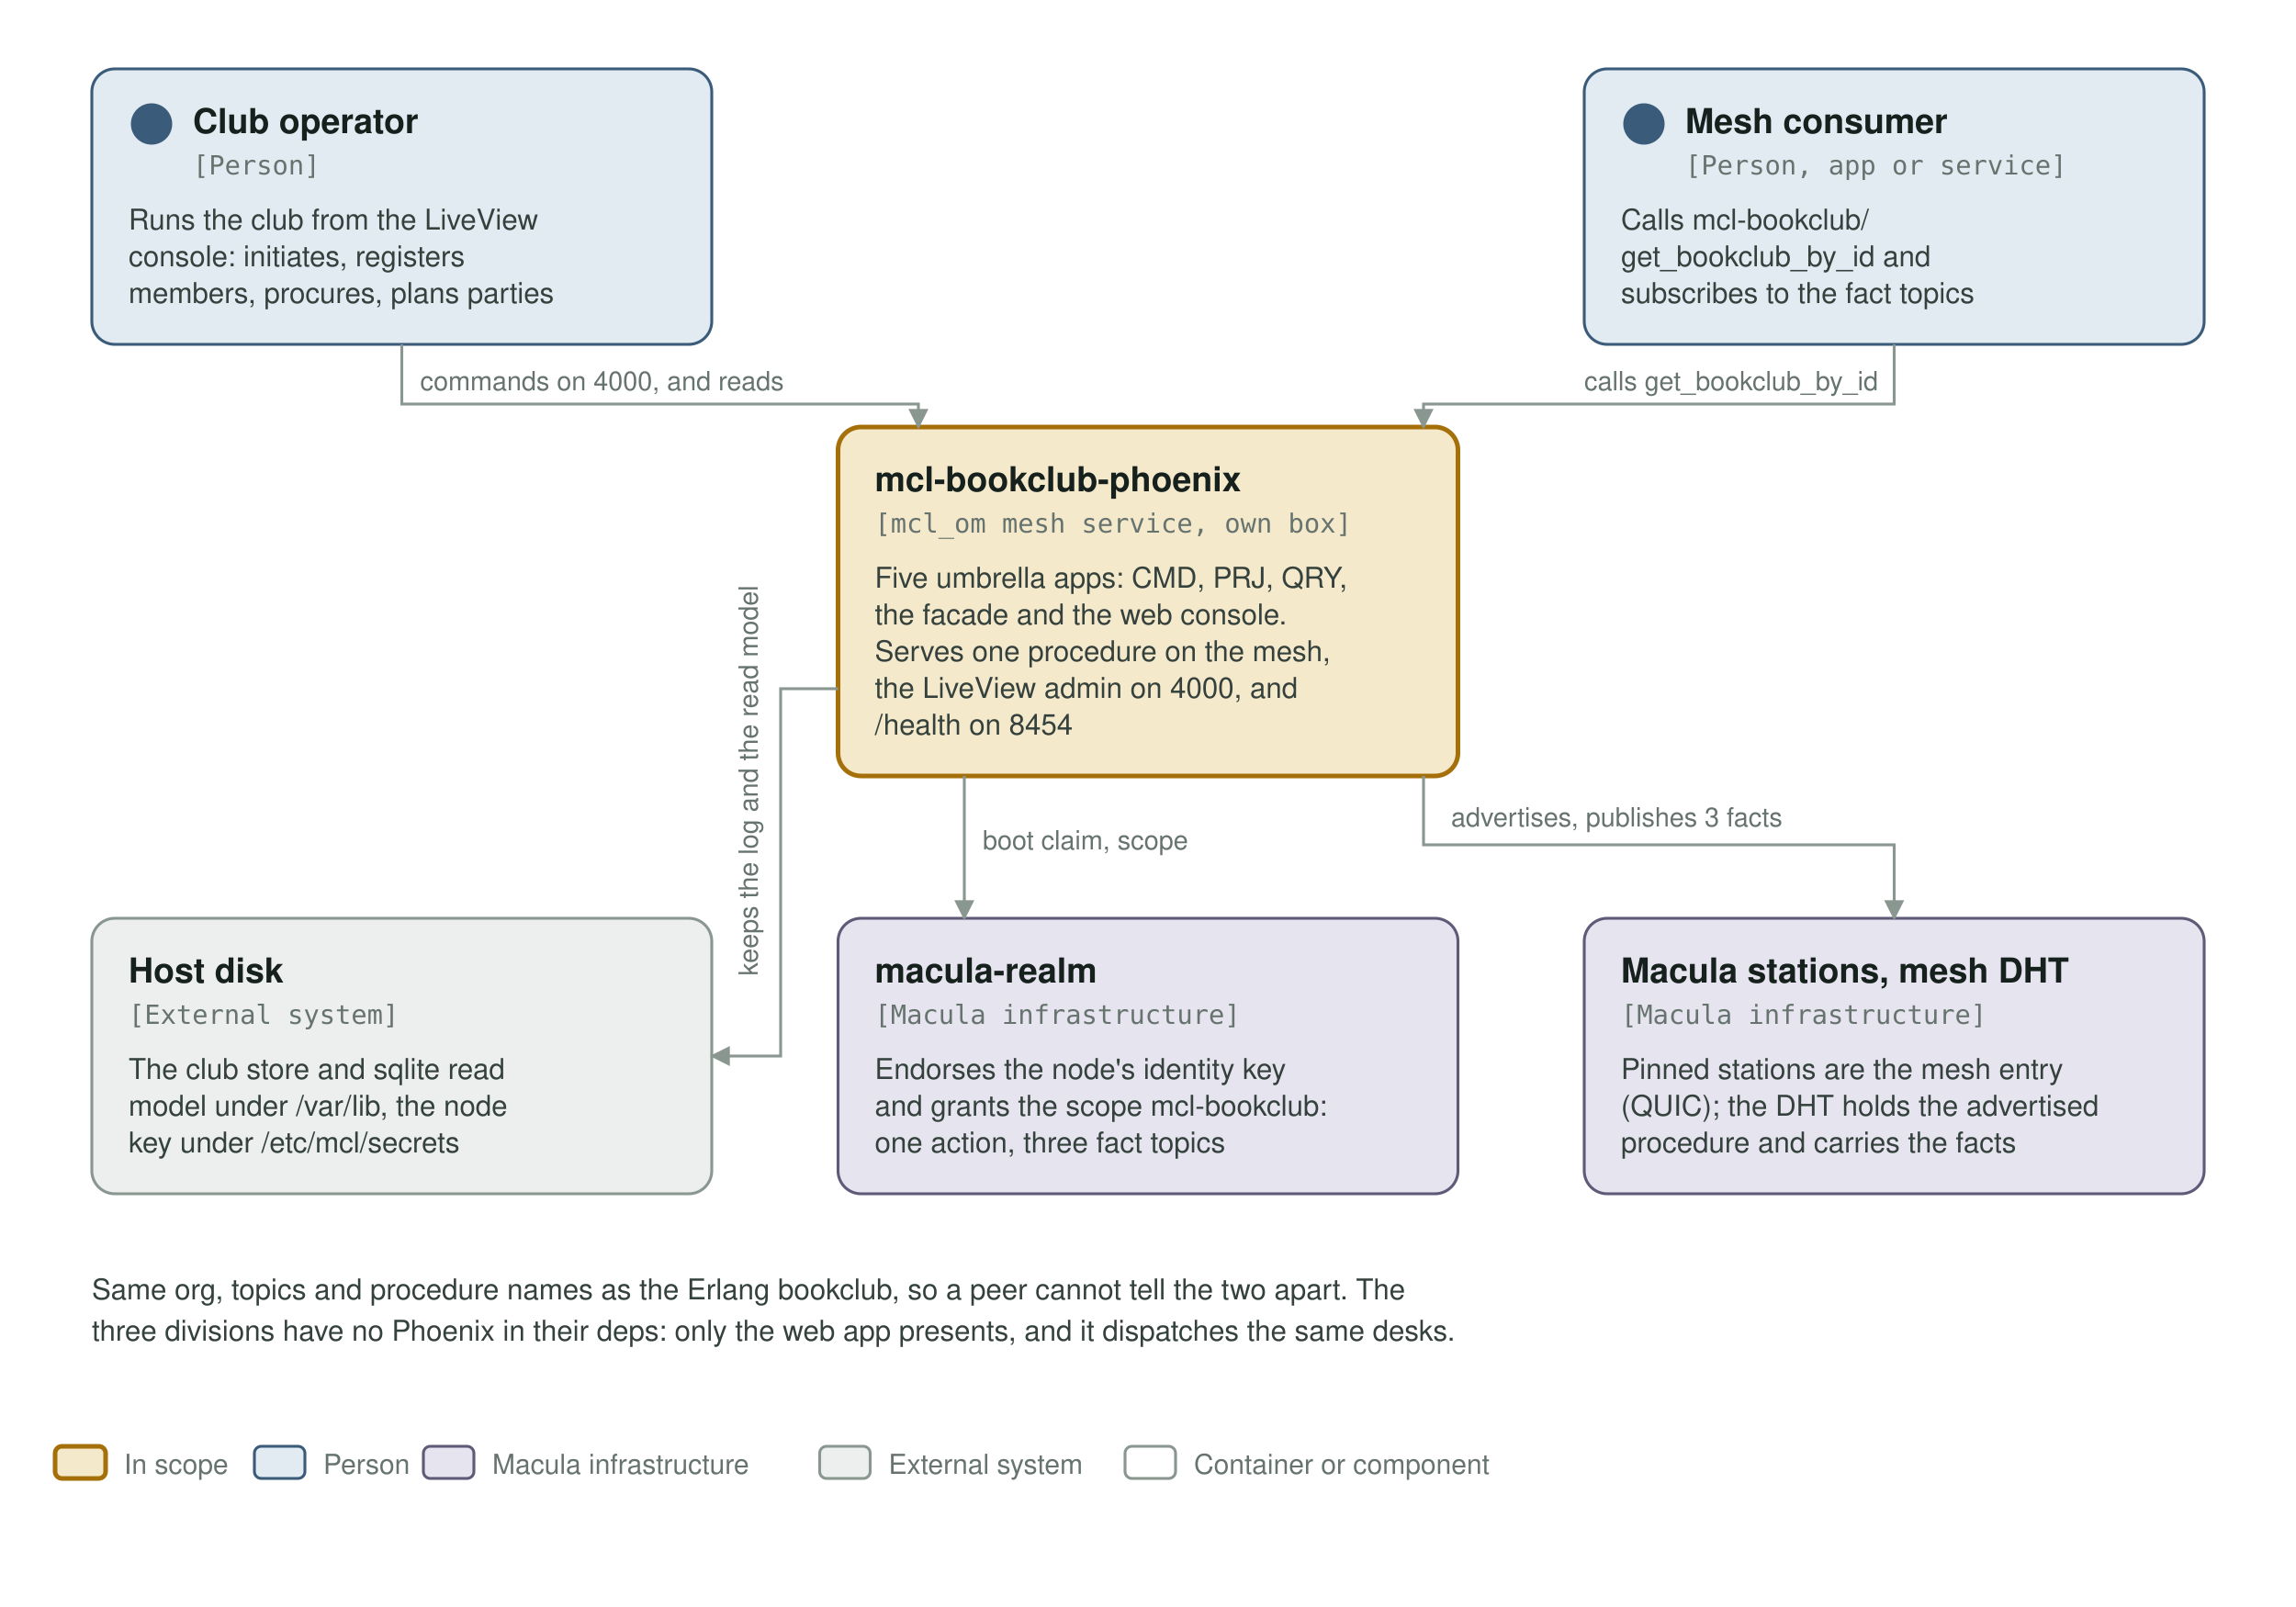
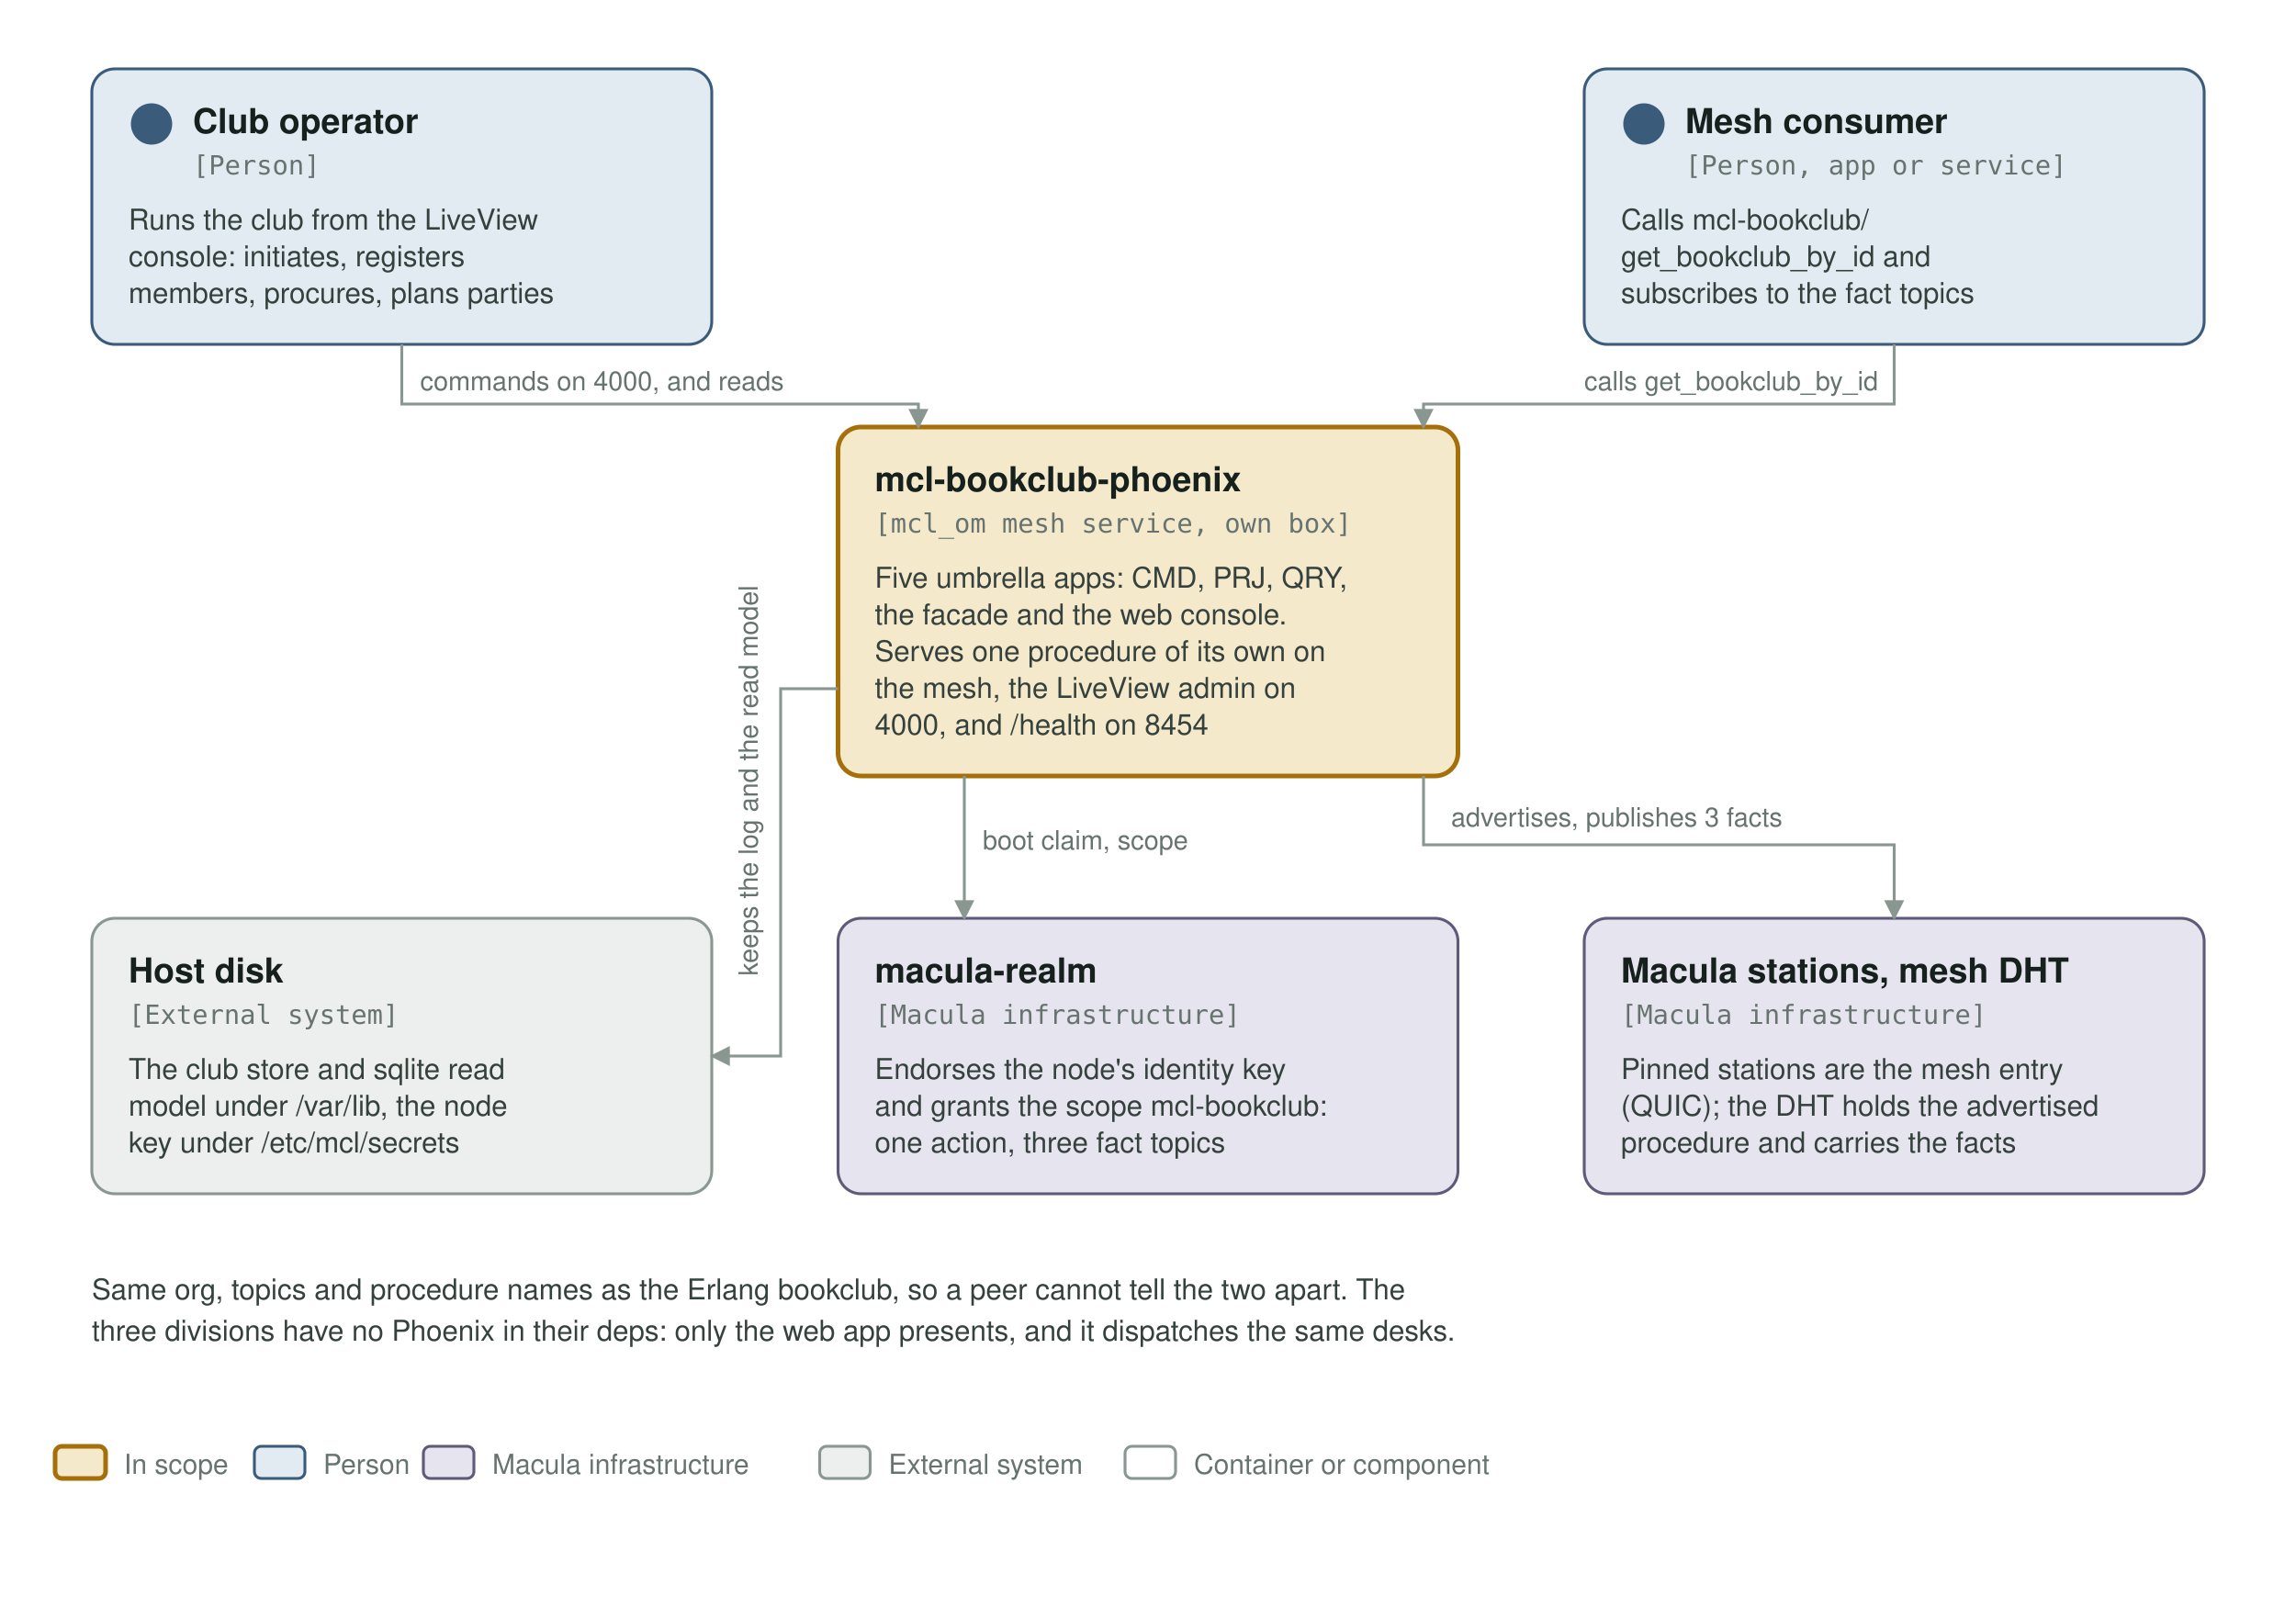
<svg xmlns="http://www.w3.org/2000/svg" viewBox="0 0 1000 700" role="img" aria-label="mcl-bookclub-phoenix system context">
  <style>
.t-name { font-family: "Atkinson Hyperlegible", "Segoe UI", system-ui, -apple-system, Helvetica, Arial, sans-serif; font-size: 15px; font-weight: 700; }
.t-desc { font-family: "Atkinson Hyperlegible", "Segoe UI", system-ui, -apple-system, Helvetica, Arial, sans-serif; font-size: 12.5px; }
.t-rel { font-family: "Atkinson Hyperlegible", "Segoe UI", system-ui, -apple-system, Helvetica, Arial, sans-serif; font-size: 11.5px; paint-order: stroke; stroke-width: 4px; stroke-linejoin: round; }
.t-code { font-family: "JetBrains Mono", ui-monospace, Menlo, Consolas, monospace; font-size: 13px; font-weight: 600; }
.t-type { font-family: "JetBrains Mono", ui-monospace, Menlo, Consolas, monospace; font-size: 11.5px; }
.t-bound { font-family: "JetBrains Mono", ui-monospace, Menlo, Consolas, monospace; font-size: 12px; font-weight: 600; }
.t-leg { font-family: "Atkinson Hyperlegible", "Segoe UI", system-ui, -apple-system, Helvetica, Arial, sans-serif; font-size: 12px; }
.edge { fill: none; stroke-width: 1.25; }
.edge-later { fill: none; stroke-width: 1.25; stroke-dasharray: 5 4; }
.bg { fill: #FFFFFF; }
.b-sys { fill: #F5E9CC; stroke: #A56F0A; stroke-width: 2; }
.b-per { fill: #E3EBF2; stroke: #3B5B7A; stroke-width: 1.25; }
.b-mac { fill: #E6E4EE; stroke: #5E5A78; stroke-width: 1.25; }
.b-ext { fill: #ECEFED; stroke: #8A9791; stroke-width: 1.25; }
.b-cmp { fill: #FFFFFF; stroke: #8A9791; stroke-width: 1.25; }
.b-later { fill: none; stroke: #8A9791; stroke-width: 1.25; stroke-dasharray: 5 4; }
.bound { fill: none; stroke: #B3BDB8; stroke-width: 1; }
.head { fill: #3B5B7A; }
.t-name, .t-code { fill: #16201D; }
.t-type, .t-bound, .t-leg { fill: #66736E; }
.t-desc { fill: #34413C; }
.t-rel { fill: #66736E; stroke: #FFFFFF; }
.edge, .edge-later { stroke: #8A9791; }
.arrowhead { fill: #8A9791; }
@media (prefers-color-scheme: dark) {
.bg { fill: #171F1C; }
.b-sys { fill: #3A2E13; stroke: #E3AA3C; }
.b-per { fill: #1D2A36; stroke: #8EB4D8; }
.b-mac { fill: #26243A; stroke: #A9A4C8; }
.b-ext { fill: #1C2421; stroke: #7D8B85; }
.b-cmp { fill: #171F1C; stroke: #7D8B85; }
.b-later { stroke: #7D8B85; }
.bound { stroke: #4A5752; }
.head { fill: #8EB4D8; }
.t-name, .t-code { fill: #E6ECE9; }
.t-type, .t-bound, .t-leg { fill: #93A09A; }
.t-desc { fill: #C3CDC8; }
.t-rel { fill: #93A09A; stroke: #171F1C; }
.edge, .edge-later { stroke: #7D8B85; }
.arrowhead { fill: #7D8B85; }
}
</style>
  <defs>
    <marker id="a" viewBox="0 0 10 10" refX="9" refY="5" markerWidth="7" markerHeight="7" orient="auto-start-reverse">
      <path class="arrowhead" d="M0 0L10 5L0 10z" />
    </marker>
  </defs>
  <rect class="bg" x="0" y="0" width="1000" height="700" />
  <rect class="b-per" x="40" y="30" width="270" height="120" rx="10" />
  <circle class="head" cx="66" cy="54" r="9" />
  <text class="t-name" x="84" y="58">Club operator</text>
  <text class="t-type" x="84" y="76">[Person]</text>
  <text class="t-desc" x="56" y="100">Runs the club from the LiveView</text>
  <text class="t-desc" x="56" y="116">console: initiates, registers</text>
  <text class="t-desc" x="56" y="132">members, procures, plans parties</text>
  <rect class="b-per" x="690" y="30" width="270" height="120" rx="10" />
  <circle class="head" cx="716" cy="54" r="9" />
  <text class="t-name" x="734" y="58">Mesh consumer</text>
  <text class="t-type" x="734" y="76">[Person, app or service]</text>
  <text class="t-desc" x="706" y="100">Calls mcl-bookclub/</text>
  <text class="t-desc" x="706" y="116">get_bookclub_by_id and</text>
  <text class="t-desc" x="706" y="132">subscribes to the fact topics</text>
  <rect class="b-sys" x="365" y="186" width="270" height="152" rx="10" />
  <text class="t-name" x="381" y="214">mcl-bookclub-phoenix</text>
  <text class="t-type" x="381" y="232">[mcl_om mesh service, own box]</text>
  <text class="t-desc" x="381" y="256">Five umbrella apps: CMD, PRJ, QRY,</text>
  <text class="t-desc" x="381" y="272">the facade and the web console.</text>
-   <text class="t-desc" x="381" y="288">Serves one procedure on the mesh,</text>
-   <text class="t-desc" x="381" y="304">the LiveView admin on 4000, and</text>
-   <text class="t-desc" x="381" y="320">/health on 8454</text>
+   <text class="t-desc" x="381" y="288">Serves one procedure of its own on</text>
+   <text class="t-desc" x="381" y="304">the mesh, the LiveView admin on</text>
+   <text class="t-desc" x="381" y="320">4000, and /health on 8454</text>
  <rect class="b-ext" x="40" y="400" width="270" height="120" rx="10" />
  <text class="t-name" x="56" y="428">Host disk</text>
  <text class="t-type" x="56" y="446">[External system]</text>
  <text class="t-desc" x="56" y="470">The club store and sqlite read</text>
  <text class="t-desc" x="56" y="486">model under /var/lib, the node</text>
  <text class="t-desc" x="56" y="502">key under /etc/mcl/secrets</text>
  <rect class="b-mac" x="365" y="400" width="270" height="120" rx="10" />
  <text class="t-name" x="381" y="428">macula-realm</text>
  <text class="t-type" x="381" y="446">[Macula infrastructure]</text>
  <text class="t-desc" x="381" y="470">Endorses the node's identity key</text>
  <text class="t-desc" x="381" y="486">and grants the scope mcl-bookclub:</text>
  <text class="t-desc" x="381" y="502">one action, three fact topics</text>
  <rect class="b-mac" x="690" y="400" width="270" height="120" rx="10" />
  <text class="t-name" x="706" y="428">Macula stations, mesh DHT</text>
  <text class="t-type" x="706" y="446">[Macula infrastructure]</text>
  <text class="t-desc" x="706" y="470">Pinned stations are the mesh entry</text>
  <text class="t-desc" x="706" y="486">(QUIC); the DHT holds the advertised</text>
  <text class="t-desc" x="706" y="502">procedure and carries the facts</text>
  <path class="edge" d="M175 150V176H400V186" marker-end="url(#a)" />
  <text class="t-rel" x="183" y="170">commands on 4000, and reads</text>
  <path class="edge" d="M825 150V176H620V186" marker-end="url(#a)" />
  <text class="t-rel" x="690" y="170">calls get_bookclub_by_id</text>
  <path class="edge" d="M420 338V400" marker-end="url(#a)" />
  <text class="t-rel" x="428" y="370">boot claim, scope</text>
  <path class="edge" d="M620 338V368H825V400" marker-end="url(#a)" />
  <text class="t-rel" x="632" y="360">advertises, publishes 3 facts</text>
  <path class="edge" d="M365 300H340V460H310" marker-end="url(#a)" />
  <text class="t-rel" x="330" y="340" text-anchor="middle" transform="rotate(-90 330 340)">keeps the log and the read model</text>
  <text class="t-desc" x="40" y="566">Same org, topics and procedure names as the Erlang bookclub, so a peer cannot tell the two apart. The</text>
  <text class="t-desc" x="40" y="584">three divisions have no Phoenix in their deps: only the web app presents, and it dispatches the same desks.</text>
  <rect class="b-sys" x="24" y="630" width="22" height="14" rx="3" />
  <text class="t-leg" x="54" y="642">In scope</text>
  <rect class="b-per" x="110.8" y="630" width="22" height="14" rx="3" />
  <text class="t-leg" x="140.8" y="642">Person</text>
  <rect class="b-mac" x="184.4" y="630" width="22" height="14" rx="3" />
  <text class="t-leg" x="214.4" y="642">Macula infrastructure</text>
  <rect class="b-ext" x="357.0" y="630" width="22" height="14" rx="3" />
  <text class="t-leg" x="387.0" y="642">External system</text>
  <rect class="b-cmp" x="490.0" y="630" width="22" height="14" rx="3" />
  <text class="t-leg" x="520.0" y="642">Container or component</text>
</svg>
